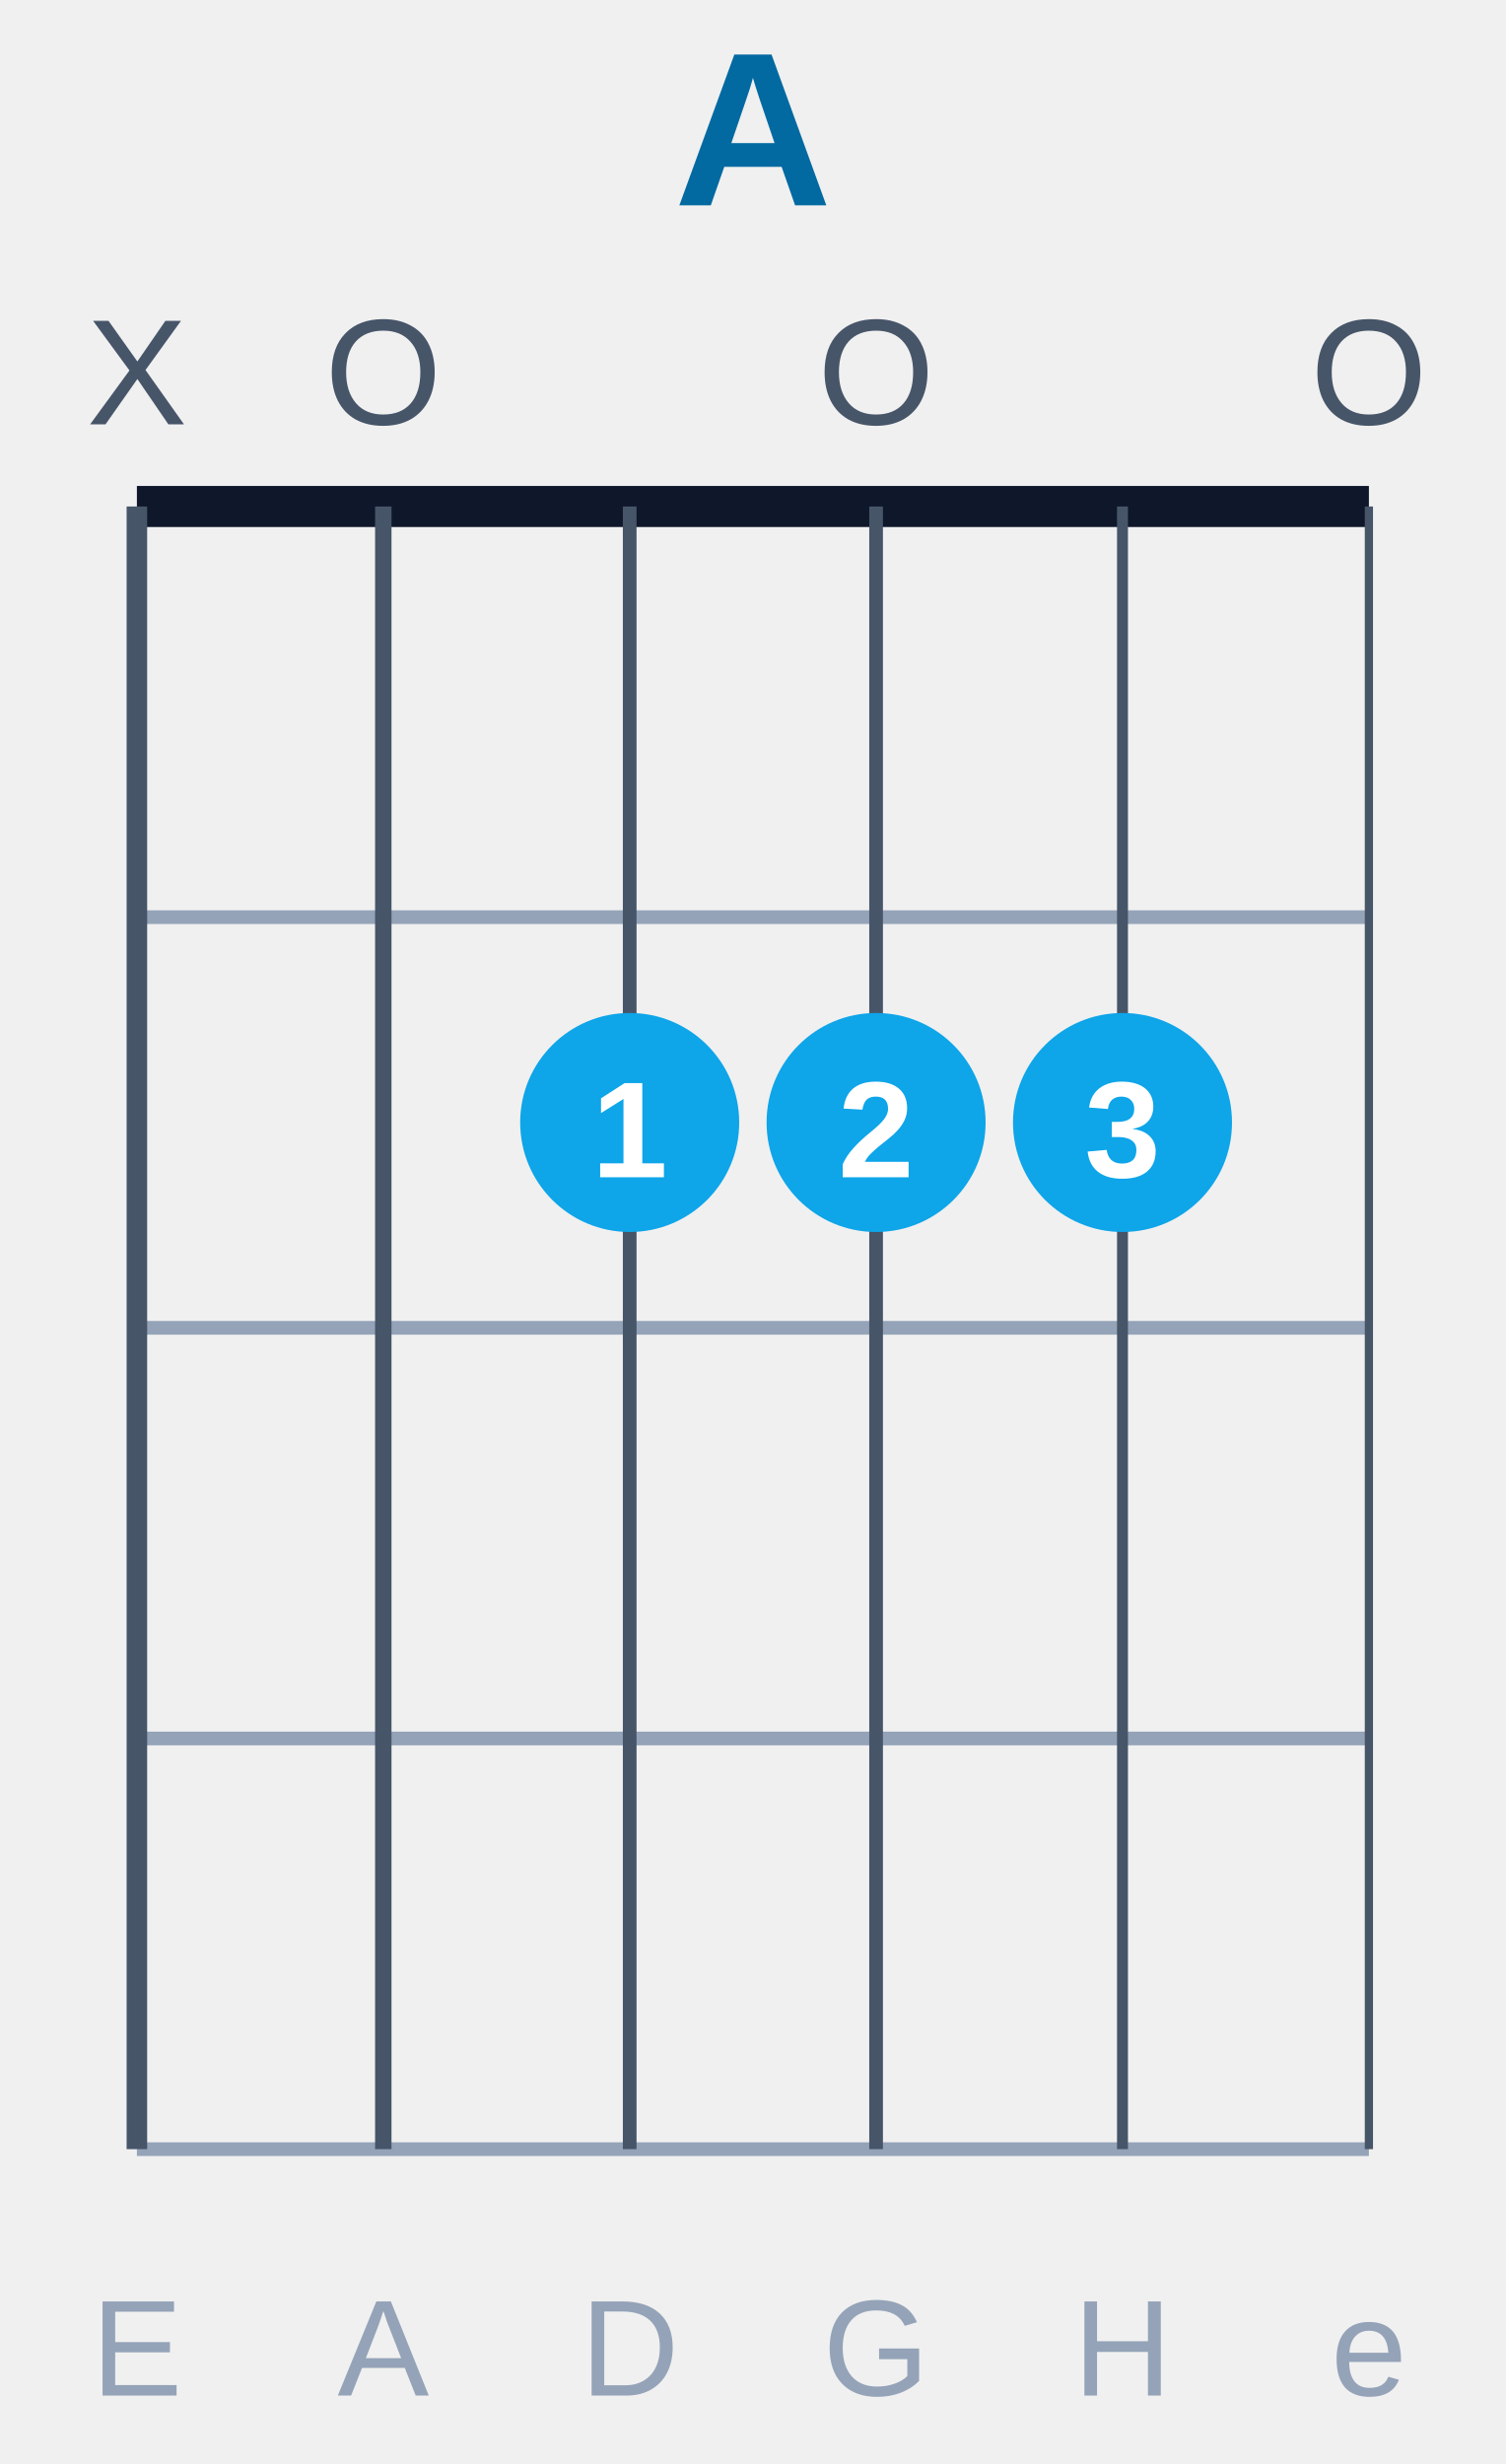
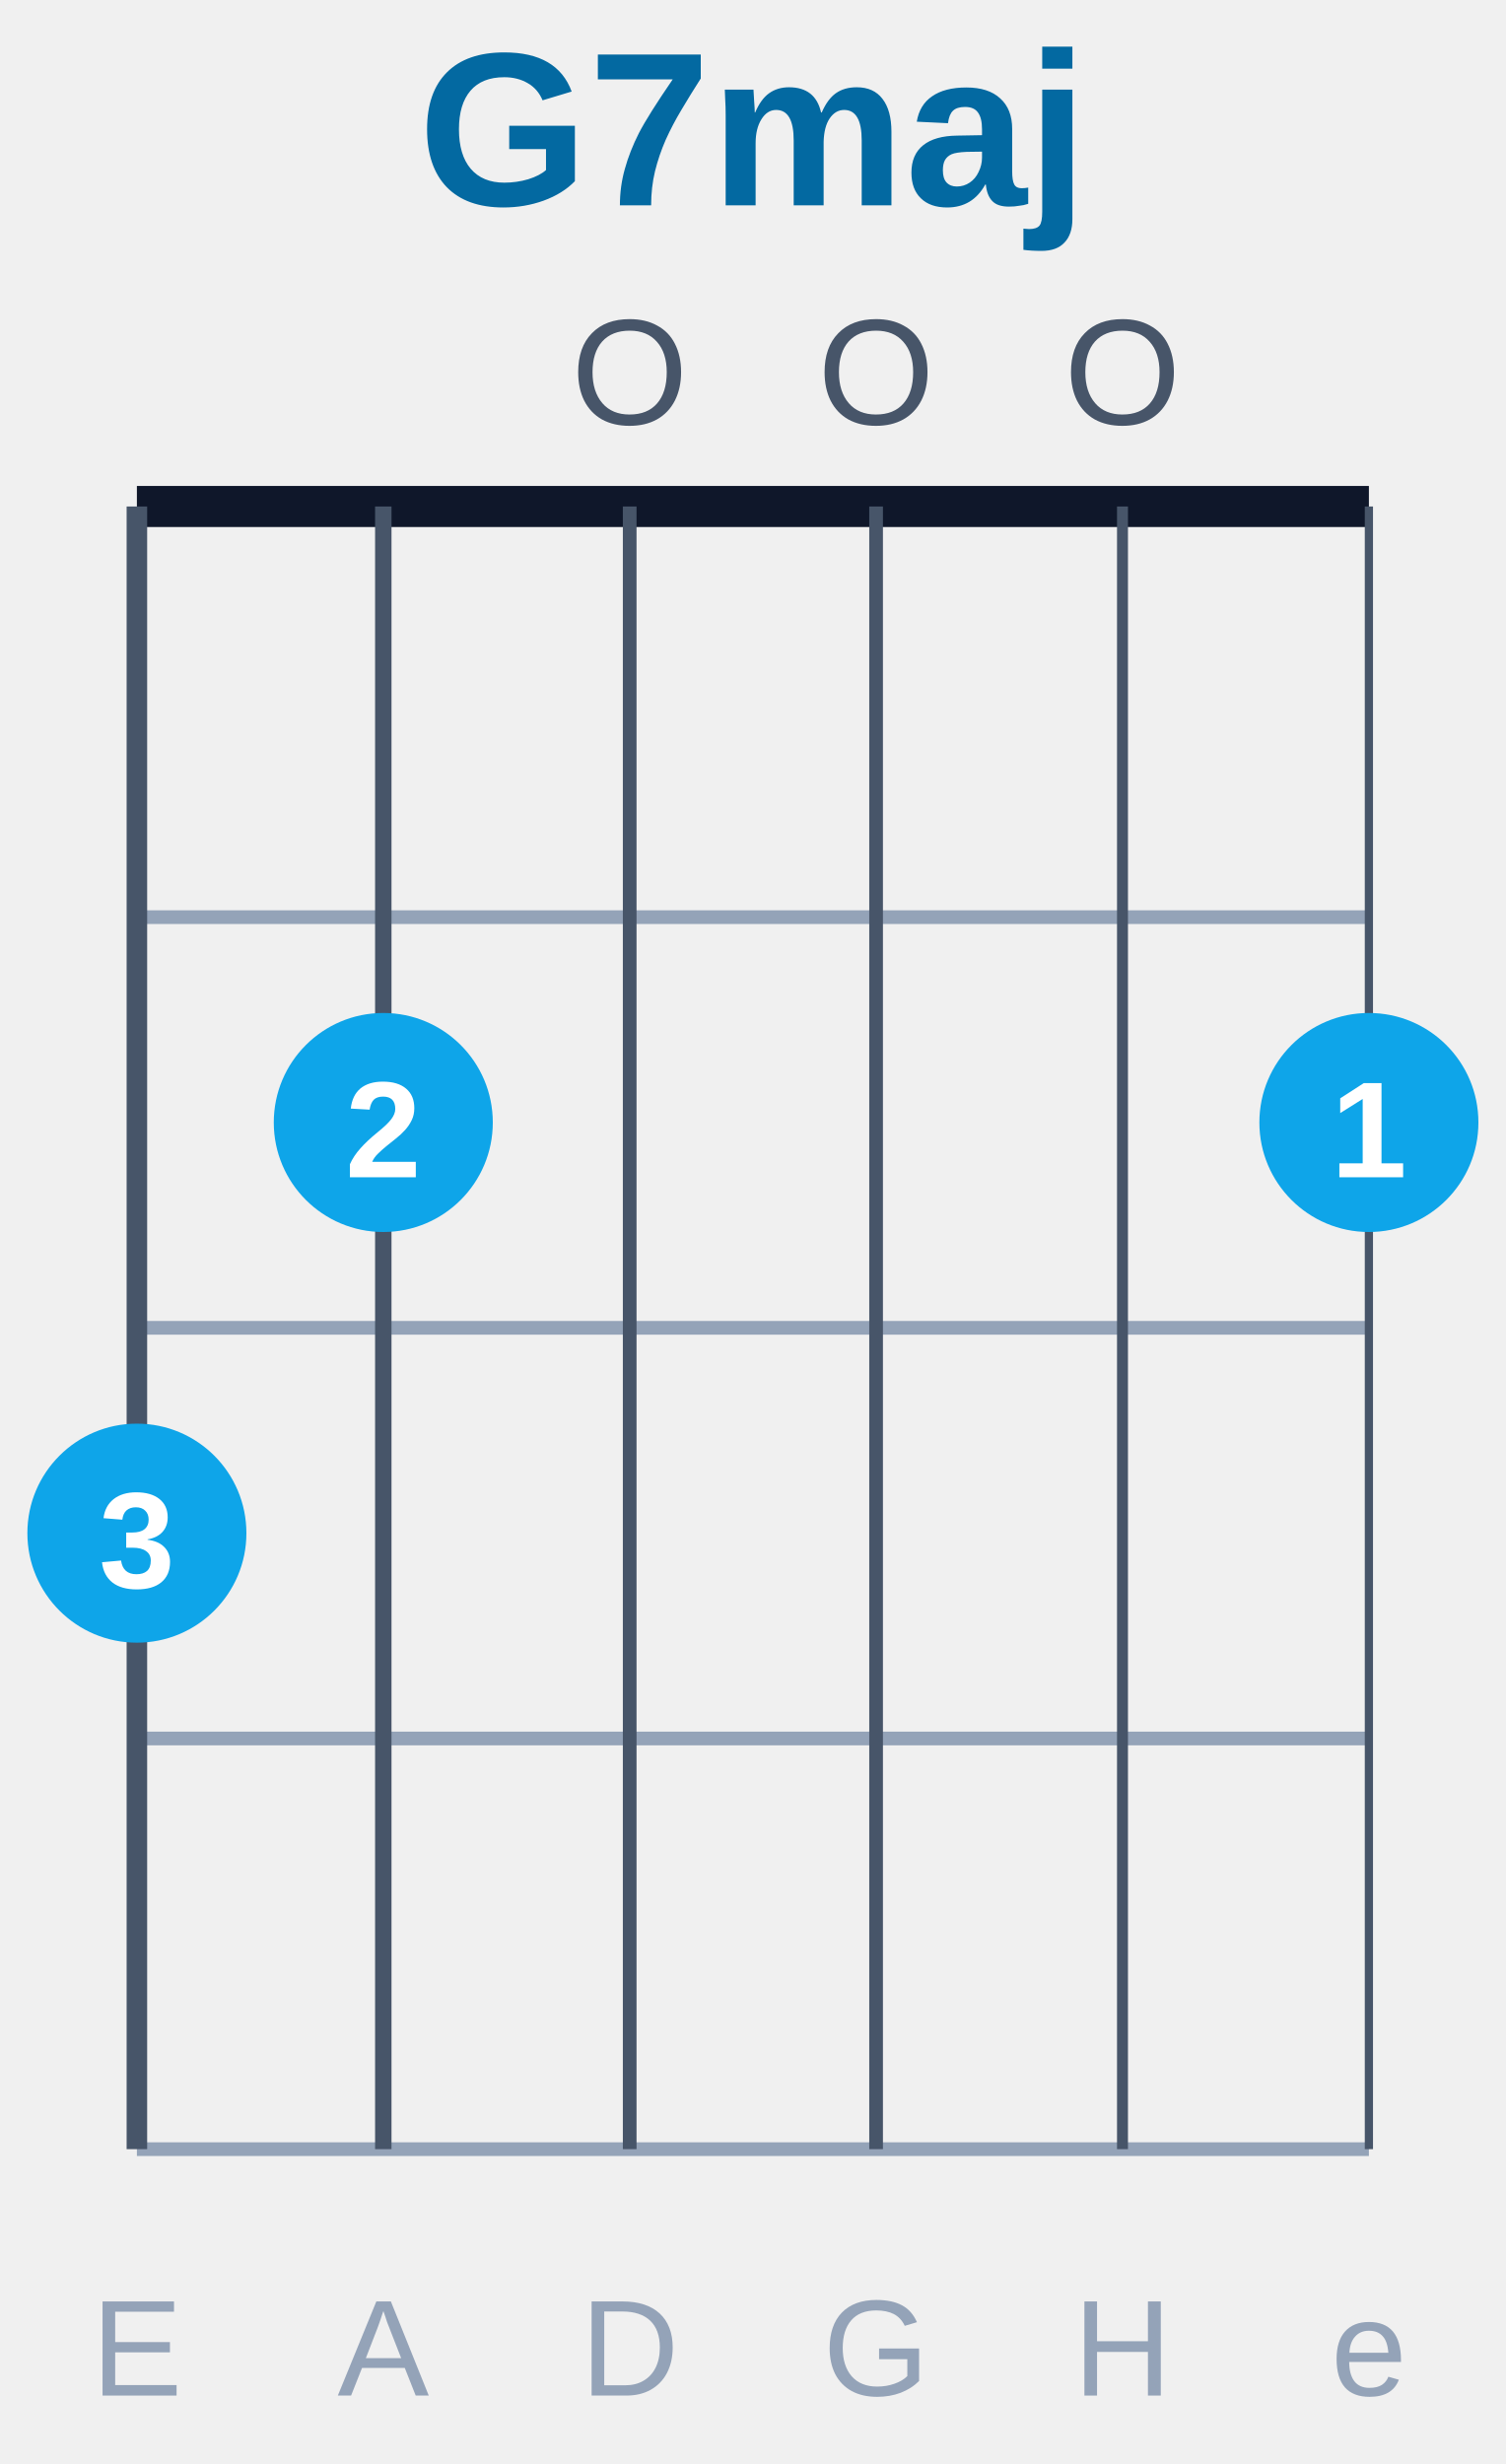
<svg xmlns="http://www.w3.org/2000/svg" viewBox="30 35 110 180" width="100%" height="100%" style="background: #ffffff; border: 1px solid #e2e8f0; border-radius: 8px; font-family: Arial, sans-serif;">
  <g transform="translate(40, 50)">
-     <text x="45" y="0" font-size="16" font-weight="bold" fill="#0369a1" text-anchor="middle">A</text>
-     <text x="0" y="16" font-size="11" fill="#475569" text-anchor="middle">X</text>
-     <text x="18" y="16" font-size="11" fill="#475569" text-anchor="middle">O</text>
+     <text x="45" y="0" font-size="16" font-weight="bold" fill="#0369a1" text-anchor="middle">G7maj</text>
    <text x="54" y="16" font-size="11" fill="#475569" text-anchor="middle">O</text>
-     <text x="90" y="16" font-size="11" fill="#475569" text-anchor="middle">O</text>
+     <text x="36" y="16" font-size="11" fill="#475569" text-anchor="middle">O</text>
+     <text x="72" y="16" font-size="11" fill="#475569" text-anchor="middle">O</text>
    <line x1="0" y1="22" x2="90" y2="22" stroke="#0f172a" stroke-width="3" />
    <line x1="0" y1="52" x2="90" y2="52" stroke="#94a3b8" stroke-width="1" />
    <line x1="0" y1="82" x2="90" y2="82" stroke="#94a3b8" stroke-width="1" />
    <line x1="0" y1="112" x2="90" y2="112" stroke="#94a3b8" stroke-width="1" />
    <line x1="0" y1="142" x2="90" y2="142" stroke="#94a3b8" stroke-width="1" />
    <line x1="0" y1="22" x2="0" y2="142" stroke="#475569" stroke-width="1.5" />
    <line x1="18" y1="22" x2="18" y2="142" stroke="#475569" stroke-width="1.2" />
    <line x1="36" y1="22" x2="36" y2="142" stroke="#475569" stroke-width="1" />
    <line x1="54" y1="22" x2="54" y2="142" stroke="#475569" stroke-width="1" />
    <line x1="72" y1="22" x2="72" y2="142" stroke="#475569" stroke-width="0.8" />
    <line x1="90" y1="22" x2="90" y2="142" stroke="#475569" stroke-width="0.6" />
-     <circle cx="36" cy="67" r="8" fill="#0ea5e9" />
-     <text x="36" y="71" font-size="10" font-weight="bold" fill="#fff" text-anchor="middle">1</text>
-     <circle cx="54" cy="67" r="8" fill="#0ea5e9" />
-     <text x="54" y="71" font-size="10" font-weight="bold" fill="#fff" text-anchor="middle">2</text>
-     <circle cx="72" cy="67" r="8" fill="#0ea5e9" />
-     <text x="72" y="71" font-size="10" font-weight="bold" fill="#fff" text-anchor="middle">3</text>
+     <circle cx="0" cy="97" r="8" fill="#0ea5e9" />
+     <text x="0" y="101" font-size="10" font-weight="bold" fill="#fff" text-anchor="middle">3</text>
+     <circle cx="90" cy="67" r="8" fill="#0ea5e9" />
+     <text x="90" y="71" font-size="10" font-weight="bold" fill="#fff" text-anchor="middle">1</text>
+     <circle cx="18" cy="67" r="8" fill="#0ea5e9" />
+     <text x="18" y="71" font-size="10" font-weight="bold" fill="#fff" text-anchor="middle">2</text>
    <text x="0" y="160" font-size="10" fill="#94a3b8" text-anchor="middle">E</text>
    <text x="18" y="160" font-size="10" fill="#94a3b8" text-anchor="middle">A</text>
    <text x="36" y="160" font-size="10" fill="#94a3b8" text-anchor="middle">D</text>
    <text x="54" y="160" font-size="10" fill="#94a3b8" text-anchor="middle">G</text>
    <text x="72" y="160" font-size="10" fill="#94a3b8" text-anchor="middle">H</text>
    <text x="90" y="160" font-size="10" fill="#94a3b8" text-anchor="middle">e</text>
  </g>
</svg>
